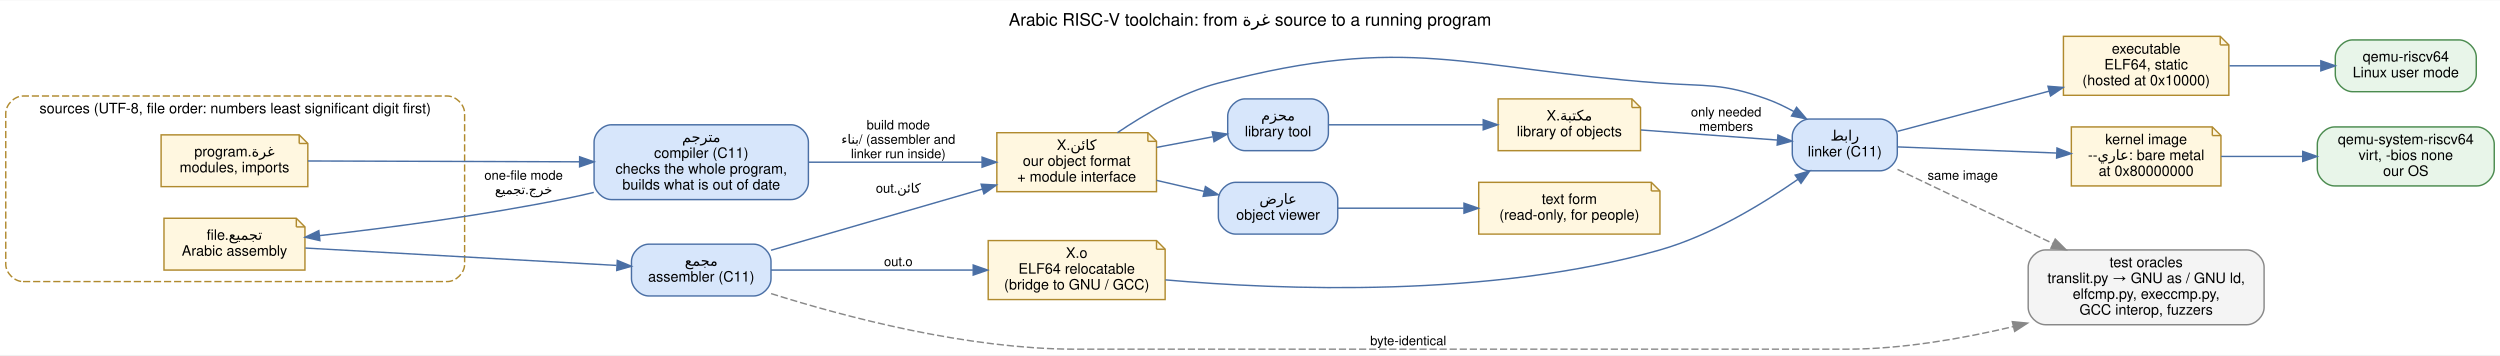
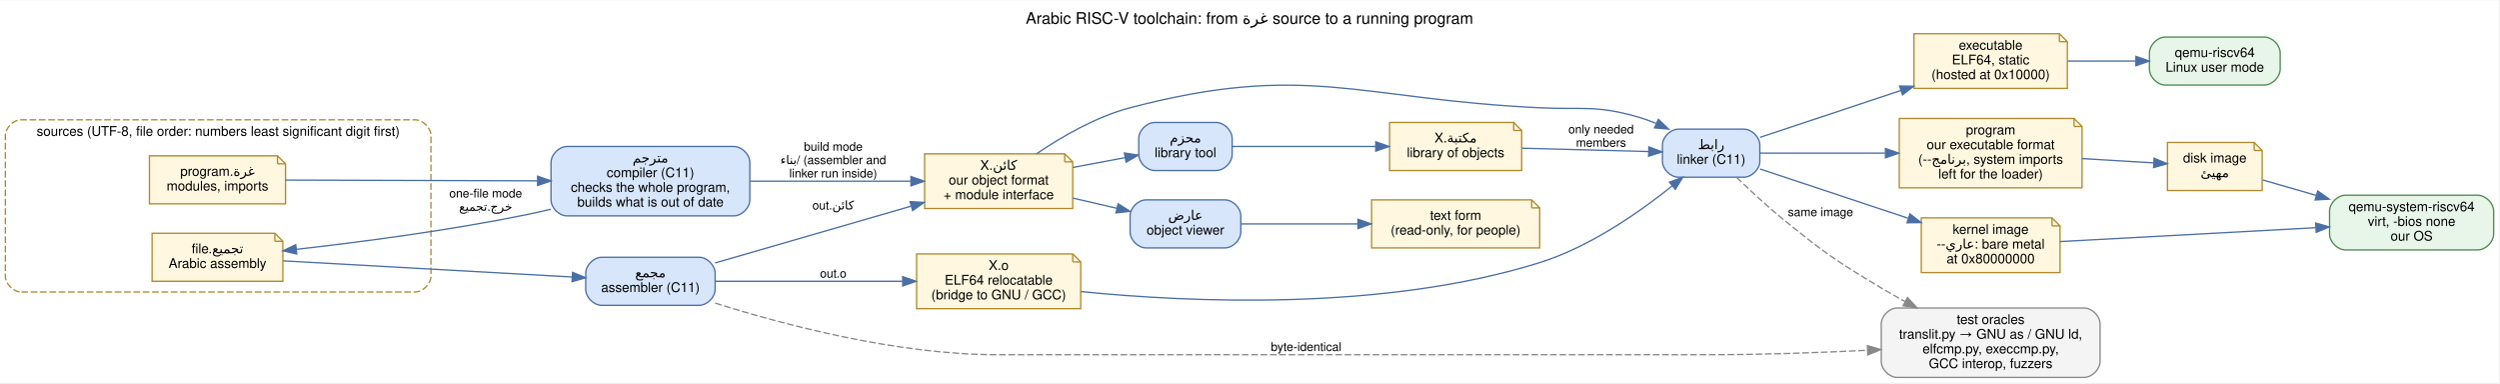
- <svg xmlns="http://www.w3.org/2000/svg" width="1738pt" height="247pt" viewBox="0.00 0.00 1738.00 246.50">
-   <g id="graph0" class="graph" transform="scale(1 1) rotate(0) translate(4 242.5)">
-     <polygon fill="white" stroke="transparent" points="-4,4 -4,-242.5 1734,-242.5 1734,4 -4,4" />
-     <text text-anchor="middle" x="865" y="-224.9" font-family="Helvetica,sans-Serif" font-size="12.00">‎Arabic RISC-V toolchain: from غرة source to a running program</text>
+ <svg xmlns="http://www.w3.org/2000/svg" width="1873pt" height="287pt" viewBox="0.00 0.00 1873.00 286.50">
+   <g id="graph0" class="graph" transform="scale(1 1) rotate(0) translate(4 282.5)">
+     <polygon fill="white" stroke="transparent" points="-4,4 -4,-282.5 1869,-282.5 1869,4 -4,4" />
+     <text text-anchor="middle" x="932.5" y="-264.9" font-family="Helvetica,sans-Serif" font-size="12.00">‎Arabic RISC-V toolchain: from غرة source to a running program</text>
    <g id="clust1" class="cluster">
-       <path fill="none" stroke="#b08a2e" stroke-dasharray="5,2" d="M12,-47C12,-47 307,-47 307,-47 313,-47 319,-53 319,-59 319,-59 319,-164 319,-164 319,-170 313,-176 307,-176 307,-176 12,-176 12,-176 6,-176 0,-170 0,-164 0,-164 0,-59 0,-59 0,-53 6,-47 12,-47" />
-       <text text-anchor="middle" x="159.5" y="-164" font-family="Helvetica,sans-Serif" font-size="10.00">‎sources (UTF-8, file order: numbers least significant digit first)</text>
+       <path fill="none" stroke="#b08a2e" stroke-dasharray="5,2" d="M12,-64C12,-64 307,-64 307,-64 313,-64 319,-70 319,-76 319,-76 319,-181 319,-181 319,-187 313,-193 307,-193 307,-193 12,-193 12,-193 6,-193 0,-187 0,-181 0,-181 0,-76 0,-76 0,-70 6,-64 12,-64" />
+       <text text-anchor="middle" x="159.5" y="-181" font-family="Helvetica,sans-Serif" font-size="10.00">‎sources (UTF-8, file order: numbers least significant digit first)</text>
    </g>
    <g id="node1" class="node">
-       <polygon fill="#fff7e0" stroke="#b08a2e" points="204,-149 108,-149 108,-113 210,-113 210,-143 204,-149" />
-       <polyline fill="none" stroke="#b08a2e" points="204,-149 204,-143 " />
-       <polyline fill="none" stroke="#b08a2e" points="210,-143 204,-143 " />
-       <text text-anchor="middle" x="159" y="-134" font-family="Helvetica,sans-Serif" font-size="10.00">‎program.غرة</text>
-       <text text-anchor="middle" x="159" y="-123" font-family="Helvetica,sans-Serif" font-size="10.00">‎modules, imports</text>
+       <polygon fill="#fff7e0" stroke="#b08a2e" points="204,-166 108,-166 108,-130 210,-130 210,-160 204,-166" />
+       <polyline fill="none" stroke="#b08a2e" points="204,-166 204,-160 " />
+       <polyline fill="none" stroke="#b08a2e" points="210,-160 204,-160 " />
+       <text text-anchor="middle" x="159" y="-151" font-family="Helvetica,sans-Serif" font-size="10.00">‎program.غرة</text>
+       <text text-anchor="middle" x="159" y="-140" font-family="Helvetica,sans-Serif" font-size="10.00">‎modules, imports</text>
    </g>
    <g id="node3" class="node">
-       <path fill="#d7e6fb" stroke="#4a6fa5" d="M546,-156C546,-156 421,-156 421,-156 415,-156 409,-150 409,-144 409,-144 409,-116 409,-116 409,-110 415,-104 421,-104 421,-104 546,-104 546,-104 552,-104 558,-110 558,-116 558,-116 558,-144 558,-144 558,-150 552,-156 546,-156" />
-       <text text-anchor="middle" x="483.5" y="-144" font-family="Helvetica,sans-Serif" font-size="10.00">‎مترجم</text>
-       <text text-anchor="middle" x="483.5" y="-133" font-family="Helvetica,sans-Serif" font-size="10.00">‎compiler (C11)</text>
-       <text text-anchor="middle" x="483.5" y="-122" font-family="Helvetica,sans-Serif" font-size="10.00">‎checks the whole program,</text>
-       <text text-anchor="middle" x="483.5" y="-111" font-family="Helvetica,sans-Serif" font-size="10.00">‎builds what is out of date</text>
+       <path fill="#d7e6fb" stroke="#4a6fa5" d="M546,-173C546,-173 421,-173 421,-173 415,-173 409,-167 409,-161 409,-161 409,-133 409,-133 409,-127 415,-121 421,-121 421,-121 546,-121 546,-121 552,-121 558,-127 558,-133 558,-133 558,-161 558,-161 558,-167 552,-173 546,-173" />
+       <text text-anchor="middle" x="483.5" y="-161" font-family="Helvetica,sans-Serif" font-size="10.00">‎مترجم</text>
+       <text text-anchor="middle" x="483.5" y="-150" font-family="Helvetica,sans-Serif" font-size="10.00">‎compiler (C11)</text>
+       <text text-anchor="middle" x="483.5" y="-139" font-family="Helvetica,sans-Serif" font-size="10.00">‎checks the whole program,</text>
+       <text text-anchor="middle" x="483.5" y="-128" font-family="Helvetica,sans-Serif" font-size="10.00">‎builds what is out of date</text>
    </g>
    <g id="edge1" class="edge">
-       <path fill="none" stroke="#4a6fa5" d="M210.04,-130.84C260.38,-130.69 338.92,-130.45 398.76,-130.26" />
-       <polygon fill="#4a6fa5" stroke="#4a6fa5" points="398.96,-133.76 408.95,-130.23 398.94,-126.76 398.96,-133.76" />
+       <path fill="none" stroke="#4a6fa5" d="M210.04,-147.84C260.38,-147.69 338.92,-147.45 398.76,-147.26" />
+       <polygon fill="#4a6fa5" stroke="#4a6fa5" points="398.96,-150.76 408.95,-147.23 398.94,-143.76 398.96,-150.76" />
    </g>
    <g id="node2" class="node">
-       <polygon fill="#fff7e0" stroke="#b08a2e" points="202,-91 110,-91 110,-55 208,-55 208,-85 202,-91" />
-       <polyline fill="none" stroke="#b08a2e" points="202,-91 202,-85 " />
-       <polyline fill="none" stroke="#b08a2e" points="208,-85 202,-85 " />
-       <text text-anchor="middle" x="159" y="-76" font-family="Helvetica,sans-Serif" font-size="10.00">‎file.تجميع</text>
-       <text text-anchor="middle" x="159" y="-65" font-family="Helvetica,sans-Serif" font-size="10.00">‎Arabic assembly</text>
+       <polygon fill="#fff7e0" stroke="#b08a2e" points="202,-108 110,-108 110,-72 208,-72 208,-102 202,-108" />
+       <polyline fill="none" stroke="#b08a2e" points="202,-108 202,-102 " />
+       <polyline fill="none" stroke="#b08a2e" points="208,-102 202,-102 " />
+       <text text-anchor="middle" x="159" y="-93" font-family="Helvetica,sans-Serif" font-size="10.00">‎file.تجميع</text>
+       <text text-anchor="middle" x="159" y="-82" font-family="Helvetica,sans-Serif" font-size="10.00">‎Arabic assembly</text>
    </g>
    <g id="node4" class="node">
-       <path fill="#d7e6fb" stroke="#4a6fa5" d="M520,-73C520,-73 447,-73 447,-73 441,-73 435,-67 435,-61 435,-61 435,-49 435,-49 435,-43 441,-37 447,-37 447,-37 520,-37 520,-37 526,-37 532,-43 532,-49 532,-49 532,-61 532,-61 532,-67 526,-73 520,-73" />
-       <text text-anchor="middle" x="483.5" y="-58" font-family="Helvetica,sans-Serif" font-size="10.00">‎مجمع</text>
-       <text text-anchor="middle" x="483.5" y="-47" font-family="Helvetica,sans-Serif" font-size="10.00">‎assembler (C11)</text>
+       <path fill="#d7e6fb" stroke="#4a6fa5" d="M520,-90C520,-90 447,-90 447,-90 441,-90 435,-84 435,-78 435,-78 435,-66 435,-66 435,-60 441,-54 447,-54 447,-54 520,-54 520,-54 526,-54 532,-60 532,-66 532,-66 532,-78 532,-78 532,-84 526,-90 520,-90" />
+       <text text-anchor="middle" x="483.5" y="-75" font-family="Helvetica,sans-Serif" font-size="10.00">‎مجمع</text>
+       <text text-anchor="middle" x="483.5" y="-64" font-family="Helvetica,sans-Serif" font-size="10.00">‎assembler (C11)</text>
    </g>
    <g id="edge4" class="edge">
-       <path fill="none" stroke="#4a6fa5" d="M208.28,-70.31C266.09,-67.08 362.82,-61.68 424.59,-58.23" />
-       <polygon fill="#4a6fa5" stroke="#4a6fa5" points="425.15,-61.71 434.94,-57.65 424.76,-54.72 425.15,-61.71" />
+       <path fill="none" stroke="#4a6fa5" d="M208.28,-87.31C266.09,-84.08 362.82,-78.68 424.59,-75.23" />
+       <polygon fill="#4a6fa5" stroke="#4a6fa5" points="425.15,-78.71 434.94,-74.65 424.76,-71.72 425.15,-78.71" />
    </g>
    <g id="edge2" class="edge">
-       <path fill="none" stroke="#4a6fa5" d="M408.79,-108.98C402.79,-107.54 396.81,-106.19 391,-105 332.62,-93.03 265,-84.25 218.07,-78.94" />
-       <polygon fill="#4a6fa5" stroke="#4a6fa5" points="218.41,-75.46 208.09,-77.83 217.64,-82.42 218.41,-75.46" />
-       <text text-anchor="middle" x="360" y="-117.8" font-family="Helvetica,sans-Serif" font-size="9.00">‎one-file mode</text>
-       <text text-anchor="middle" x="360" y="-107.8" font-family="Helvetica,sans-Serif" font-size="9.00">‎خرج.تجميع</text>
+       <path fill="none" stroke="#4a6fa5" d="M408.79,-125.98C402.79,-124.54 396.81,-123.19 391,-122 332.62,-110.03 265,-101.25 218.07,-95.94" />
+       <polygon fill="#4a6fa5" stroke="#4a6fa5" points="218.41,-92.46 208.09,-94.83 217.64,-99.42 218.41,-92.46" />
+       <text text-anchor="middle" x="360" y="-134.8" font-family="Helvetica,sans-Serif" font-size="9.00">‎one-file mode</text>
+       <text text-anchor="middle" x="360" y="-124.8" font-family="Helvetica,sans-Serif" font-size="9.00">‎خرج.تجميع</text>
    </g>
    <g id="node8" class="node">
-       <polygon fill="#fff7e0" stroke="#b08a2e" points="794,-150.5 689,-150.5 689,-109.5 800,-109.5 800,-144.5 794,-150.5" />
-       <polyline fill="none" stroke="#b08a2e" points="794,-150.5 794,-144.5 " />
-       <polyline fill="none" stroke="#b08a2e" points="800,-144.5 794,-144.5 " />
-       <text text-anchor="middle" x="744.5" y="-138.5" font-family="Helvetica,sans-Serif" font-size="10.00">‎X.كائن</text>
-       <text text-anchor="middle" x="744.5" y="-127.5" font-family="Helvetica,sans-Serif" font-size="10.00">‎our object format</text>
-       <text text-anchor="middle" x="744.5" y="-116.5" font-family="Helvetica,sans-Serif" font-size="10.00">‎+ module interface</text>
+       <polygon fill="#fff7e0" stroke="#b08a2e" points="794,-167.5 689,-167.5 689,-126.5 800,-126.5 800,-161.5 794,-167.5" />
+       <polyline fill="none" stroke="#b08a2e" points="794,-167.5 794,-161.5 " />
+       <polyline fill="none" stroke="#b08a2e" points="800,-161.5 794,-161.5 " />
+       <text text-anchor="middle" x="744.5" y="-155.5" font-family="Helvetica,sans-Serif" font-size="10.00">‎X.كائن</text>
+       <text text-anchor="middle" x="744.5" y="-144.5" font-family="Helvetica,sans-Serif" font-size="10.00">‎our object format</text>
+       <text text-anchor="middle" x="744.5" y="-133.5" font-family="Helvetica,sans-Serif" font-size="10.00">‎+ module interface</text>
    </g>
    <g id="edge3" class="edge">
-       <path fill="none" stroke="#4a6fa5" d="M558.03,-130C596.03,-130 642,-130 678.66,-130" />
-       <polygon fill="#4a6fa5" stroke="#4a6fa5" points="678.74,-133.5 688.74,-130 678.74,-126.5 678.74,-133.5" />
-       <text text-anchor="middle" x="620.5" y="-152.8" font-family="Helvetica,sans-Serif" font-size="9.00">‎build mode</text>
-       <text text-anchor="middle" x="620.5" y="-142.8" font-family="Helvetica,sans-Serif" font-size="9.00">‎بناء/ (assembler and</text>
-       <text text-anchor="middle" x="620.5" y="-132.8" font-family="Helvetica,sans-Serif" font-size="9.00">‎linker run inside)</text>
+       <path fill="none" stroke="#4a6fa5" d="M558.03,-147C596.03,-147 642,-147 678.66,-147" />
+       <polygon fill="#4a6fa5" stroke="#4a6fa5" points="678.74,-150.5 688.74,-147 678.74,-143.5 678.74,-150.5" />
+       <text text-anchor="middle" x="620.5" y="-169.8" font-family="Helvetica,sans-Serif" font-size="9.00">‎build mode</text>
+       <text text-anchor="middle" x="620.5" y="-159.8" font-family="Helvetica,sans-Serif" font-size="9.00">‎بناء/ (assembler and</text>
+       <text text-anchor="middle" x="620.5" y="-149.8" font-family="Helvetica,sans-Serif" font-size="9.00">‎linker run inside)</text>
    </g>
    <g id="edge5" class="edge">
-       <path fill="none" stroke="#4a6fa5" d="M532,-68.76C573.23,-80.69 633.29,-98.08 678.88,-111.29" />
-       <polygon fill="#4a6fa5" stroke="#4a6fa5" points="678.09,-114.7 688.67,-114.12 680.03,-107.98 678.09,-114.7" />
-       <text text-anchor="middle" x="620.5" y="-108.8" font-family="Helvetica,sans-Serif" font-size="9.00">‎out.كائن</text>
+       <path fill="none" stroke="#4a6fa5" d="M532,-85.76C573.23,-97.69 633.29,-115.08 678.88,-128.29" />
+       <polygon fill="#4a6fa5" stroke="#4a6fa5" points="678.09,-131.7 688.67,-131.12 680.03,-124.98 678.09,-131.7" />
+       <text text-anchor="middle" x="620.5" y="-125.8" font-family="Helvetica,sans-Serif" font-size="9.00">‎out.كائن</text>
    </g>
    <g id="node9" class="node">
-       <polygon fill="#fff7e0" stroke="#b08a2e" points="800,-75.5 683,-75.5 683,-34.5 806,-34.5 806,-69.5 800,-75.5" />
-       <polyline fill="none" stroke="#b08a2e" points="800,-75.5 800,-69.5 " />
-       <polyline fill="none" stroke="#b08a2e" points="806,-69.5 800,-69.5 " />
-       <text text-anchor="middle" x="744.5" y="-63.5" font-family="Helvetica,sans-Serif" font-size="10.00">‎X.o</text>
-       <text text-anchor="middle" x="744.5" y="-52.5" font-family="Helvetica,sans-Serif" font-size="10.00">‎ELF64 relocatable</text>
-       <text text-anchor="middle" x="744.5" y="-41.5" font-family="Helvetica,sans-Serif" font-size="10.00">‎(bridge to GNU / GCC)</text>
+       <polygon fill="#fff7e0" stroke="#b08a2e" points="800,-92.5 683,-92.5 683,-51.5 806,-51.5 806,-86.5 800,-92.5" />
+       <polyline fill="none" stroke="#b08a2e" points="800,-92.5 800,-86.5 " />
+       <polyline fill="none" stroke="#b08a2e" points="806,-86.5 800,-86.5 " />
+       <text text-anchor="middle" x="744.5" y="-80.5" font-family="Helvetica,sans-Serif" font-size="10.00">‎X.o</text>
+       <text text-anchor="middle" x="744.5" y="-69.5" font-family="Helvetica,sans-Serif" font-size="10.00">‎ELF64 relocatable</text>
+       <text text-anchor="middle" x="744.5" y="-58.5" font-family="Helvetica,sans-Serif" font-size="10.00">‎(bridge to GNU / GCC)</text>
    </g>
    <g id="edge6" class="edge">
-       <path fill="none" stroke="#4a6fa5" d="M532,-55C571.29,-55 627.69,-55 672.37,-55" />
-       <polygon fill="#4a6fa5" stroke="#4a6fa5" points="672.58,-58.5 682.58,-55 672.58,-51.5 672.58,-58.5" />
-       <text text-anchor="middle" x="620.5" y="-57.8" font-family="Helvetica,sans-Serif" font-size="9.00">‎out.o</text>
+       <path fill="none" stroke="#4a6fa5" d="M532,-72C571.29,-72 627.69,-72 672.37,-72" />
+       <polygon fill="#4a6fa5" stroke="#4a6fa5" points="672.58,-75.5 682.58,-72 672.58,-68.5 672.58,-75.5" />
+       <text text-anchor="middle" x="620.5" y="-74.8" font-family="Helvetica,sans-Serif" font-size="9.00">‎out.o</text>
+     </g>
+     <g id="node18" class="node">
+       <path fill="#f4f4f4" stroke="#888888" d="M1558,-52C1558,-52 1418,-52 1418,-52 1412,-52 1406,-46 1406,-40 1406,-40 1406,-12 1406,-12 1406,-6 1412,0 1418,0 1418,0 1558,0 1558,0 1564,0 1570,-6 1570,-12 1570,-12 1570,-40 1570,-40 1570,-46 1564,-52 1558,-52" />
+       <text text-anchor="middle" x="1488" y="-40" font-family="Helvetica,sans-Serif" font-size="10.00">‎test oracles</text>
+       <text text-anchor="middle" x="1488" y="-29" font-family="Helvetica,sans-Serif" font-size="10.00">‎translit.py → GNU as / GNU ld,</text>
+       <text text-anchor="middle" x="1488" y="-18" font-family="Helvetica,sans-Serif" font-size="10.00">‎elfcmp.py, execcmp.py,</text>
+       <text text-anchor="middle" x="1488" y="-7" font-family="Helvetica,sans-Serif" font-size="10.00">‎GCC interop, fuzzers</text>
+     </g>
+     <g id="edge21" class="edge">
+       <path fill="none" stroke="#888888" stroke-dasharray="5,2" d="M532.07,-55.65C583.54,-39.43 668.34,-17 743.5,-17 743.5,-17 743.5,-17 1279.5,-17 1317.57,-17 1359.53,-18.53 1395.7,-20.33" />
+       <polygon fill="#888888" stroke="#888888" points="1395.57,-23.83 1405.73,-20.84 1395.93,-16.84 1395.57,-23.83" />
+       <text text-anchor="middle" x="975" y="-19.8" font-family="Helvetica,sans-Serif" font-size="9.00">‎byte-identical</text>
+     </g>
+     <g id="node5" class="node">
+       <path fill="#d7e6fb" stroke="#4a6fa5" d="M1303,-186C1303,-186 1254,-186 1254,-186 1248,-186 1242,-180 1242,-174 1242,-174 1242,-162 1242,-162 1242,-156 1248,-150 1254,-150 1254,-150 1303,-150 1303,-150 1309,-150 1315,-156 1315,-162 1315,-162 1315,-174 1315,-174 1315,-180 1309,-186 1303,-186" />
+       <text text-anchor="middle" x="1278.5" y="-171" font-family="Helvetica,sans-Serif" font-size="10.00">‎رابط</text>
+       <text text-anchor="middle" x="1278.5" y="-160" font-family="Helvetica,sans-Serif" font-size="10.00">‎linker (C11)</text>
+     </g>
+     <g id="node11" class="node">
+       <polygon fill="#fff7e0" stroke="#b08a2e" points="1539.5,-257.5 1430.5,-257.5 1430.5,-216.5 1545.5,-216.5 1545.5,-251.5 1539.5,-257.5" />
+       <polyline fill="none" stroke="#b08a2e" points="1539.5,-257.5 1539.5,-251.5 " />
+       <polyline fill="none" stroke="#b08a2e" points="1545.5,-251.5 1539.5,-251.5 " />
+       <text text-anchor="middle" x="1488" y="-245.5" font-family="Helvetica,sans-Serif" font-size="10.00">‎executable</text>
+       <text text-anchor="middle" x="1488" y="-234.5" font-family="Helvetica,sans-Serif" font-size="10.00">‎ELF64, static</text>
+       <text text-anchor="middle" x="1488" y="-223.5" font-family="Helvetica,sans-Serif" font-size="10.00">‎(hosted at 0x10000)</text>
+     </g>
+     <g id="edge14" class="edge">
+       <path fill="none" stroke="#4a6fa5" d="M1315.17,-179.86C1344.09,-189.48 1385.63,-203.29 1420.63,-214.93" />
+       <polygon fill="#4a6fa5" stroke="#4a6fa5" points="1419.72,-218.31 1430.31,-218.15 1421.92,-211.67 1419.72,-218.31" />
+     </g>
+     <g id="node12" class="node">
+       <polygon fill="#fff7e0" stroke="#b08a2e" points="1550.5,-194 1419.5,-194 1419.5,-142 1556.5,-142 1556.5,-188 1550.5,-194" />
+       <polyline fill="none" stroke="#b08a2e" points="1550.5,-194 1550.5,-188 " />
+       <polyline fill="none" stroke="#b08a2e" points="1556.5,-188 1550.5,-188 " />
+       <text text-anchor="middle" x="1488" y="-182" font-family="Helvetica,sans-Serif" font-size="10.00">‎program</text>
+       <text text-anchor="middle" x="1488" y="-171" font-family="Helvetica,sans-Serif" font-size="10.00">‎our executable format</text>
+       <text text-anchor="middle" x="1488" y="-160" font-family="Helvetica,sans-Serif" font-size="10.00">‎(--برنامج, system imports</text>
+       <text text-anchor="middle" x="1488" y="-149" font-family="Helvetica,sans-Serif" font-size="10.00">‎left for the loader)</text>
+     </g>
+     <g id="edge18" class="edge">
+       <path fill="none" stroke="#4a6fa5" d="M1315.17,-168C1340.89,-168 1376.61,-168 1408.82,-168" />
+       <polygon fill="#4a6fa5" stroke="#4a6fa5" points="1409.14,-171.5 1419.14,-168 1409.14,-164.5 1409.14,-171.5" />
+     </g>
+     <g id="node14" class="node">
+       <polygon fill="#fff7e0" stroke="#b08a2e" points="1534,-119.5 1436,-119.5 1436,-78.5 1540,-78.5 1540,-113.5 1534,-119.5" />
+       <polyline fill="none" stroke="#b08a2e" points="1534,-119.5 1534,-113.5 " />
+       <polyline fill="none" stroke="#b08a2e" points="1540,-113.5 1534,-113.5 " />
+       <text text-anchor="middle" x="1488" y="-107.5" font-family="Helvetica,sans-Serif" font-size="10.00">‎kernel image</text>
+       <text text-anchor="middle" x="1488" y="-96.5" font-family="Helvetica,sans-Serif" font-size="10.00">‎--عاري: bare metal</text>
+       <text text-anchor="middle" x="1488" y="-85.5" font-family="Helvetica,sans-Serif" font-size="10.00">‎at 0x80000000</text>
+     </g>
+     <g id="edge16" class="edge">
+       <path fill="none" stroke="#4a6fa5" d="M1315.17,-156.14C1345.57,-146.03 1389.93,-131.28 1425.96,-119.3" />
+       <polygon fill="#4a6fa5" stroke="#4a6fa5" points="1427.5,-122.48 1435.88,-116 1425.29,-115.83 1427.5,-122.48" />
+     </g>
+     <g id="edge22" class="edge">
+       <path fill="none" stroke="#888888" stroke-dasharray="5,2" d="M1297.73,-149.74C1307.81,-139.96 1320.75,-127.92 1333,-118 1363.76,-93.09 1372.04,-87.32 1406,-67 1411.72,-63.57 1417.77,-60.16 1423.88,-56.85" />
+       <polygon fill="#888888" stroke="#888888" points="1425.65,-59.87 1432.83,-52.08 1422.36,-53.69 1425.65,-59.87" />
+       <text text-anchor="middle" x="1360.5" y="-120.8" font-family="Helvetica,sans-Serif" font-size="9.00">‎same image</text>
+     </g>
+     <g id="node6" class="node">
+       <path fill="#d7e6fb" stroke="#4a6fa5" d="M907.5,-191C907.5,-191 861.5,-191 861.5,-191 855.5,-191 849.5,-185 849.5,-179 849.5,-179 849.5,-167 849.5,-167 849.5,-161 855.5,-155 861.5,-155 861.5,-155 907.5,-155 907.5,-155 913.5,-155 919.5,-161 919.5,-167 919.5,-167 919.5,-179 919.5,-179 919.5,-185 913.5,-191 907.5,-191" />
+       <text text-anchor="middle" x="884.5" y="-176" font-family="Helvetica,sans-Serif" font-size="10.00">‎محزم</text>
+       <text text-anchor="middle" x="884.5" y="-165" font-family="Helvetica,sans-Serif" font-size="10.00">‎library tool</text>
+     </g>
+     <g id="node10" class="node">
+       <polygon fill="#fff7e0" stroke="#b08a2e" points="1130.5,-191 1037.5,-191 1037.5,-155 1136.5,-155 1136.5,-185 1130.5,-191" />
+       <polyline fill="none" stroke="#b08a2e" points="1130.5,-191 1130.5,-185 " />
+       <polyline fill="none" stroke="#b08a2e" points="1136.5,-185 1130.5,-185 " />
+       <text text-anchor="middle" x="1087" y="-176" font-family="Helvetica,sans-Serif" font-size="10.00">‎X.مكتبة</text>
+       <text text-anchor="middle" x="1087" y="-165" font-family="Helvetica,sans-Serif" font-size="10.00">‎library of objects</text>
+     </g>
+     <g id="edge8" class="edge">
+       <path fill="none" stroke="#4a6fa5" d="M919.51,-173C948.9,-173 992.03,-173 1027.03,-173" />
+       <polygon fill="#4a6fa5" stroke="#4a6fa5" points="1027.14,-176.5 1037.14,-173 1027.14,-169.5 1027.14,-176.5" />
+     </g>
+     <g id="node7" class="node">
+       <path fill="#d7e6fb" stroke="#4a6fa5" d="M914,-133C914,-133 855,-133 855,-133 849,-133 843,-127 843,-121 843,-121 843,-109 843,-109 843,-103 849,-97 855,-97 855,-97 914,-97 914,-97 920,-97 926,-103 926,-109 926,-109 926,-121 926,-121 926,-127 920,-133 914,-133" />
+       <text text-anchor="middle" x="884.5" y="-118" font-family="Helvetica,sans-Serif" font-size="10.00">‎عارض</text>
+       <text text-anchor="middle" x="884.5" y="-107" font-family="Helvetica,sans-Serif" font-size="10.00">‎object viewer</text>
+     </g>
+     <g id="node15" class="node">
+       <polygon fill="#fff7e0" stroke="#b08a2e" points="1144,-133 1024,-133 1024,-97 1150,-97 1150,-127 1144,-133" />
+       <polyline fill="none" stroke="#b08a2e" points="1144,-133 1144,-127 " />
+       <polyline fill="none" stroke="#b08a2e" points="1150,-127 1144,-127 " />
+       <text text-anchor="middle" x="1087" y="-118" font-family="Helvetica,sans-Serif" font-size="10.00">‎text form</text>
+       <text text-anchor="middle" x="1087" y="-107" font-family="Helvetica,sans-Serif" font-size="10.00">‎(read-only, for people)</text>
+     </g>
+     <g id="edge10" class="edge">
+       <path fill="none" stroke="#4a6fa5" d="M926.07,-115C951.15,-115 984.06,-115 1013.51,-115" />
+       <polygon fill="#4a6fa5" stroke="#4a6fa5" points="1013.76,-118.5 1023.76,-115 1013.76,-111.5 1013.76,-118.5" />
+     </g>
+     <g id="edge11" class="edge">
+       <path fill="none" stroke="#4a6fa5" d="M772.83,-167.5C791.52,-180.18 817.44,-195.29 843,-202 974.97,-236.66 1013.71,-208.43 1150,-202 1183,-200.44 1192.26,-204.16 1224,-195 1228.39,-193.73 1232.85,-192.11 1237.23,-190.28" />
+       <polygon fill="#4a6fa5" stroke="#4a6fa5" points="1238.95,-193.34 1246.61,-186.02 1236.06,-186.97 1238.95,-193.34" />
+     </g>
+     <g id="edge7" class="edge">
+       <path fill="none" stroke="#4a6fa5" d="M800.04,-157.28C812.99,-159.72 826.65,-162.29 839.08,-164.63" />
+       <polygon fill="#4a6fa5" stroke="#4a6fa5" points="838.72,-168.13 849.2,-166.54 840.02,-161.25 838.72,-168.13" />
+     </g>
+     <g id="edge9" class="edge">
+       <path fill="none" stroke="#4a6fa5" d="M800.04,-134.35C810.89,-131.84 822.24,-129.21 832.94,-126.72" />
+       <polygon fill="#4a6fa5" stroke="#4a6fa5" points="834.02,-130.07 842.98,-124.4 832.44,-123.25 834.02,-130.07" />
+     </g>
+     <g id="edge12" class="edge">
+       <path fill="none" stroke="#4a6fa5" d="M806.11,-64.3C886.71,-56.23 1032.64,-49.3 1150,-86 1187.69,-97.78 1225,-123.92 1249.42,-143.54" />
+       <polygon fill="#4a6fa5" stroke="#4a6fa5" points="1247.24,-146.28 1257.19,-149.91 1251.68,-140.87 1247.24,-146.28" />
+     </g>
+     <g id="edge13" class="edge">
+       <path fill="none" stroke="#4a6fa5" d="M1136.8,-171.71C1166,-170.94 1202.89,-169.97 1231.57,-169.21" />
+       <polygon fill="#4a6fa5" stroke="#4a6fa5" points="1231.83,-172.71 1241.73,-168.94 1231.64,-165.71 1231.83,-172.71" />
+       <text text-anchor="middle" x="1196" y="-182.8" font-family="Helvetica,sans-Serif" font-size="9.00">‎only needed</text>
+       <text text-anchor="middle" x="1196" y="-172.8" font-family="Helvetica,sans-Serif" font-size="9.00">‎members</text>
    </g>
    <g id="node16" class="node">
-       <path fill="#f4f4f4" stroke="#888888" d="M1558,-69C1558,-69 1418,-69 1418,-69 1412,-69 1406,-63 1406,-57 1406,-57 1406,-29 1406,-29 1406,-23 1412,-17 1418,-17 1418,-17 1558,-17 1558,-17 1564,-17 1570,-23 1570,-29 1570,-29 1570,-57 1570,-57 1570,-63 1564,-69 1558,-69" />
-       <text text-anchor="middle" x="1488" y="-57" font-family="Helvetica,sans-Serif" font-size="10.00">‎test oracles</text>
-       <text text-anchor="middle" x="1488" y="-46" font-family="Helvetica,sans-Serif" font-size="10.00">‎translit.py → GNU as / GNU ld,</text>
-       <text text-anchor="middle" x="1488" y="-35" font-family="Helvetica,sans-Serif" font-size="10.00">‎elfcmp.py, execcmp.py,</text>
-       <text text-anchor="middle" x="1488" y="-24" font-family="Helvetica,sans-Serif" font-size="10.00">‎GCC interop, fuzzers</text>
-     </g>
-     <g id="edge18" class="edge">
-       <path fill="none" stroke="#888888" stroke-dasharray="5,2" d="M532.07,-38.65C583.54,-22.43 668.34,0 743.5,0 743.5,0 743.5,0 1279.5,0 1318,0 1359.71,-7.19 1395.56,-15.68" />
-       <polygon fill="#888888" stroke="#888888" points="1394.96,-19.14 1405.51,-18.11 1396.62,-12.34 1394.96,-19.14" />
-       <text text-anchor="middle" x="975" y="-2.8" font-family="Helvetica,sans-Serif" font-size="9.00">‎byte-identical</text>
-     </g>
-     <g id="node5" class="node">
-       <path fill="#d7e6fb" stroke="#4a6fa5" d="M1303,-160C1303,-160 1254,-160 1254,-160 1248,-160 1242,-154 1242,-148 1242,-148 1242,-136 1242,-136 1242,-130 1248,-124 1254,-124 1254,-124 1303,-124 1303,-124 1309,-124 1315,-130 1315,-136 1315,-136 1315,-148 1315,-148 1315,-154 1309,-160 1303,-160" />
-       <text text-anchor="middle" x="1278.5" y="-145" font-family="Helvetica,sans-Serif" font-size="10.00">‎رابط</text>
-       <text text-anchor="middle" x="1278.5" y="-134" font-family="Helvetica,sans-Serif" font-size="10.00">‎linker (C11)</text>
-     </g>
-     <g id="node11" class="node">
-       <polygon fill="#fff7e0" stroke="#b08a2e" points="1539.5,-217.5 1430.5,-217.5 1430.5,-176.5 1545.5,-176.5 1545.5,-211.5 1539.5,-217.5" />
-       <polyline fill="none" stroke="#b08a2e" points="1539.5,-217.5 1539.5,-211.5 " />
-       <polyline fill="none" stroke="#b08a2e" points="1545.5,-211.5 1539.5,-211.5 " />
-       <text text-anchor="middle" x="1488" y="-205.5" font-family="Helvetica,sans-Serif" font-size="10.00">‎executable</text>
-       <text text-anchor="middle" x="1488" y="-194.5" font-family="Helvetica,sans-Serif" font-size="10.00">‎ELF64, static</text>
-       <text text-anchor="middle" x="1488" y="-183.5" font-family="Helvetica,sans-Serif" font-size="10.00">‎(hosted at 0x10000)</text>
-     </g>
-     <g id="edge14" class="edge">
-       <path fill="none" stroke="#4a6fa5" d="M1315.17,-151.45C1344.09,-159.12 1385.63,-170.13 1420.63,-179.41" />
-       <polygon fill="#4a6fa5" stroke="#4a6fa5" points="1419.75,-182.79 1430.31,-181.97 1421.54,-176.03 1419.75,-182.79" />
-     </g>
-     <g id="node12" class="node">
-       <polygon fill="#fff7e0" stroke="#b08a2e" points="1534,-154.5 1436,-154.5 1436,-113.5 1540,-113.5 1540,-148.5 1534,-154.5" />
-       <polyline fill="none" stroke="#b08a2e" points="1534,-154.5 1534,-148.5 " />
-       <polyline fill="none" stroke="#b08a2e" points="1540,-148.5 1534,-148.5 " />
-       <text text-anchor="middle" x="1488" y="-142.5" font-family="Helvetica,sans-Serif" font-size="10.00">‎kernel image</text>
-       <text text-anchor="middle" x="1488" y="-131.5" font-family="Helvetica,sans-Serif" font-size="10.00">‎--عاري: bare metal</text>
-       <text text-anchor="middle" x="1488" y="-120.5" font-family="Helvetica,sans-Serif" font-size="10.00">‎at 0x80000000</text>
-     </g>
-     <g id="edge16" class="edge">
-       <path fill="none" stroke="#4a6fa5" d="M1315.17,-140.62C1345.44,-139.46 1389.55,-137.76 1425.5,-136.37" />
-       <polygon fill="#4a6fa5" stroke="#4a6fa5" points="1426.02,-139.85 1435.88,-135.97 1425.75,-132.86 1426.02,-139.85" />
+       <path fill="#e8f5e9" stroke="#4b8b4f" d="M1693,-255C1693,-255 1619,-255 1619,-255 1613,-255 1607,-249 1607,-243 1607,-243 1607,-231 1607,-231 1607,-225 1613,-219 1619,-219 1619,-219 1693,-219 1693,-219 1699,-219 1705,-225 1705,-231 1705,-231 1705,-243 1705,-243 1705,-249 1699,-255 1693,-255" />
+       <text text-anchor="middle" x="1656" y="-240" font-family="Helvetica,sans-Serif" font-size="10.00">‎qemu-riscv64</text>
+       <text text-anchor="middle" x="1656" y="-229" font-family="Helvetica,sans-Serif" font-size="10.00">‎Linux user mode</text>
+     </g>
+     <g id="edge15" class="edge">
+       <path fill="none" stroke="#4a6fa5" d="M1545.66,-237C1562.15,-237 1580.19,-237 1596.77,-237" />
+       <polygon fill="#4a6fa5" stroke="#4a6fa5" points="1596.88,-240.5 1606.88,-237 1596.88,-233.5 1596.88,-240.5" />
+     </g>
+     <g id="node13" class="node">
+       <polygon fill="#fff7e0" stroke="#b08a2e" points="1685.5,-176 1620.5,-176 1620.5,-140 1691.5,-140 1691.5,-170 1685.5,-176" />
+       <polyline fill="none" stroke="#b08a2e" points="1685.5,-176 1685.5,-170 " />
+       <polyline fill="none" stroke="#b08a2e" points="1691.5,-170 1685.5,-170 " />
+       <text text-anchor="middle" x="1656" y="-161" font-family="Helvetica,sans-Serif" font-size="10.00">‎disk image</text>
+       <text text-anchor="middle" x="1656" y="-150" font-family="Helvetica,sans-Serif" font-size="10.00">‎مهيئ</text>
    </g>
    <g id="edge19" class="edge">
-       <path fill="none" stroke="#888888" stroke-dasharray="5,2" d="M1315.17,-124.98C1344.74,-110.87 1387.52,-90.46 1423,-73.54" />
-       <polygon fill="#888888" stroke="#888888" points="1424.8,-76.55 1432.32,-69.09 1421.79,-70.24 1424.8,-76.55" />
-       <text text-anchor="middle" x="1360.5" y="-117.8" font-family="Helvetica,sans-Serif" font-size="9.00">‎same image</text>
-     </g>
-     <g id="node6" class="node">
-       <path fill="#d7e6fb" stroke="#4a6fa5" d="M907.5,-174C907.5,-174 861.5,-174 861.5,-174 855.5,-174 849.5,-168 849.5,-162 849.5,-162 849.5,-150 849.5,-150 849.5,-144 855.5,-138 861.5,-138 861.5,-138 907.5,-138 907.5,-138 913.5,-138 919.5,-144 919.5,-150 919.5,-150 919.5,-162 919.5,-162 919.5,-168 913.5,-174 907.5,-174" />
-       <text text-anchor="middle" x="884.5" y="-159" font-family="Helvetica,sans-Serif" font-size="10.00">‎محزم</text>
-       <text text-anchor="middle" x="884.5" y="-148" font-family="Helvetica,sans-Serif" font-size="10.00">‎library tool</text>
-     </g>
-     <g id="node10" class="node">
-       <polygon fill="#fff7e0" stroke="#b08a2e" points="1130.5,-174 1037.5,-174 1037.5,-138 1136.5,-138 1136.5,-168 1130.5,-174" />
-       <polyline fill="none" stroke="#b08a2e" points="1130.5,-174 1130.5,-168 " />
-       <polyline fill="none" stroke="#b08a2e" points="1136.5,-168 1130.5,-168 " />
-       <text text-anchor="middle" x="1087" y="-159" font-family="Helvetica,sans-Serif" font-size="10.00">‎X.مكتبة</text>
-       <text text-anchor="middle" x="1087" y="-148" font-family="Helvetica,sans-Serif" font-size="10.00">‎library of objects</text>
-     </g>
-     <g id="edge8" class="edge">
-       <path fill="none" stroke="#4a6fa5" d="M919.51,-156C948.9,-156 992.03,-156 1027.03,-156" />
-       <polygon fill="#4a6fa5" stroke="#4a6fa5" points="1027.14,-159.5 1037.14,-156 1027.14,-152.5 1027.14,-159.5" />
-     </g>
-     <g id="node7" class="node">
-       <path fill="#d7e6fb" stroke="#4a6fa5" d="M914,-116C914,-116 855,-116 855,-116 849,-116 843,-110 843,-104 843,-104 843,-92 843,-92 843,-86 849,-80 855,-80 855,-80 914,-80 914,-80 920,-80 926,-86 926,-92 926,-92 926,-104 926,-104 926,-110 920,-116 914,-116" />
-       <text text-anchor="middle" x="884.5" y="-101" font-family="Helvetica,sans-Serif" font-size="10.00">‎عارض</text>
-       <text text-anchor="middle" x="884.5" y="-90" font-family="Helvetica,sans-Serif" font-size="10.00">‎object viewer</text>
-     </g>
-     <g id="node13" class="node">
-       <polygon fill="#fff7e0" stroke="#b08a2e" points="1144,-116 1024,-116 1024,-80 1150,-80 1150,-110 1144,-116" />
-       <polyline fill="none" stroke="#b08a2e" points="1144,-116 1144,-110 " />
-       <polyline fill="none" stroke="#b08a2e" points="1150,-110 1144,-110 " />
-       <text text-anchor="middle" x="1087" y="-101" font-family="Helvetica,sans-Serif" font-size="10.00">‎text form</text>
-       <text text-anchor="middle" x="1087" y="-90" font-family="Helvetica,sans-Serif" font-size="10.00">‎(read-only, for people)</text>
-     </g>
-     <g id="edge10" class="edge">
-       <path fill="none" stroke="#4a6fa5" d="M926.07,-98C951.15,-98 984.06,-98 1013.51,-98" />
-       <polygon fill="#4a6fa5" stroke="#4a6fa5" points="1013.76,-101.5 1023.76,-98 1013.76,-94.5 1013.76,-101.5" />
-     </g>
-     <g id="edge11" class="edge">
-       <path fill="none" stroke="#4a6fa5" d="M772.83,-150.5C791.52,-163.18 817.44,-178.29 843,-185 974.97,-219.66 1013.93,-195.06 1150,-185 1183.16,-182.55 1192.69,-185.19 1224,-174 1230.44,-171.7 1236.95,-168.59 1243.12,-165.2" />
-       <polygon fill="#4a6fa5" stroke="#4a6fa5" points="1244.97,-168.17 1251.85,-160.11 1241.45,-162.12 1244.97,-168.17" />
-     </g>
-     <g id="edge7" class="edge">
-       <path fill="none" stroke="#4a6fa5" d="M800.04,-140.28C812.99,-142.72 826.65,-145.29 839.08,-147.63" />
-       <polygon fill="#4a6fa5" stroke="#4a6fa5" points="838.72,-151.13 849.2,-149.54 840.02,-144.25 838.72,-151.13" />
-     </g>
-     <g id="edge9" class="edge">
-       <path fill="none" stroke="#4a6fa5" d="M800.04,-117.35C810.89,-114.84 822.24,-112.21 832.94,-109.72" />
-       <polygon fill="#4a6fa5" stroke="#4a6fa5" points="834.02,-113.07 842.98,-107.4 832.44,-106.25 834.02,-113.07" />
-     </g>
-     <g id="edge12" class="edge">
-       <path fill="none" stroke="#4a6fa5" d="M806.18,-48.18C886.55,-41.14 1031.9,-35.39 1150,-69 1185.33,-79.06 1221.26,-100.9 1245.94,-118.09" />
-       <polygon fill="#4a6fa5" stroke="#4a6fa5" points="1244,-121 1254.17,-123.95 1248.05,-115.3 1244,-121" />
-     </g>
-     <g id="edge13" class="edge">
-       <path fill="none" stroke="#4a6fa5" d="M1136.8,-152.39C1166,-150.24 1202.89,-147.51 1231.57,-145.39" />
-       <polygon fill="#4a6fa5" stroke="#4a6fa5" points="1232.02,-148.87 1241.73,-144.64 1231.5,-141.89 1232.02,-148.87" />
-       <text text-anchor="middle" x="1196" y="-161.8" font-family="Helvetica,sans-Serif" font-size="9.00">‎only needed</text>
-       <text text-anchor="middle" x="1196" y="-151.8" font-family="Helvetica,sans-Serif" font-size="9.00">‎members</text>
-     </g>
-     <g id="node14" class="node">
-       <path fill="#e8f5e9" stroke="#4b8b4f" d="M1705.5,-215C1705.5,-215 1631.5,-215 1631.5,-215 1625.5,-215 1619.5,-209 1619.5,-203 1619.5,-203 1619.5,-191 1619.5,-191 1619.5,-185 1625.5,-179 1631.5,-179 1631.5,-179 1705.5,-179 1705.5,-179 1711.5,-179 1717.5,-185 1717.5,-191 1717.5,-191 1717.5,-203 1717.5,-203 1717.5,-209 1711.5,-215 1705.5,-215" />
-       <text text-anchor="middle" x="1668.5" y="-200" font-family="Helvetica,sans-Serif" font-size="10.00">‎qemu-riscv64</text>
-       <text text-anchor="middle" x="1668.5" y="-189" font-family="Helvetica,sans-Serif" font-size="10.00">‎Linux user mode</text>
-     </g>
-     <g id="edge15" class="edge">
-       <path fill="none" stroke="#4a6fa5" d="M1545.97,-197C1566.22,-197 1589.03,-197 1609.38,-197" />
-       <polygon fill="#4a6fa5" stroke="#4a6fa5" points="1609.45,-200.5 1619.45,-197 1609.45,-193.5 1609.45,-200.5" />
-     </g>
-     <g id="node15" class="node">
-       <path fill="#e8f5e9" stroke="#4b8b4f" d="M1718,-154.5C1718,-154.5 1619,-154.5 1619,-154.5 1613,-154.5 1607,-148.5 1607,-142.5 1607,-142.5 1607,-125.5 1607,-125.5 1607,-119.5 1613,-113.5 1619,-113.5 1619,-113.5 1718,-113.5 1718,-113.5 1724,-113.5 1730,-119.5 1730,-125.5 1730,-125.5 1730,-142.5 1730,-142.5 1730,-148.5 1724,-154.5 1718,-154.5" />
-       <text text-anchor="middle" x="1668.5" y="-142.5" font-family="Helvetica,sans-Serif" font-size="10.00">‎qemu-system-riscv64</text>
-       <text text-anchor="middle" x="1668.5" y="-131.5" font-family="Helvetica,sans-Serif" font-size="10.00">‎virt, -bios none</text>
-       <text text-anchor="middle" x="1668.5" y="-120.5" font-family="Helvetica,sans-Serif" font-size="10.00">‎our OS</text>
+       <path fill="none" stroke="#4a6fa5" d="M1556.52,-163.93C1574.48,-162.85 1593.45,-161.71 1609.9,-160.72" />
+       <polygon fill="#4a6fa5" stroke="#4a6fa5" points="1610.53,-164.19 1620.3,-160.09 1610.11,-157.2 1610.53,-164.19" />
+     </g>
+     <g id="node17" class="node">
+       <path fill="#e8f5e9" stroke="#4b8b4f" d="M1853,-136.5C1853,-136.5 1754,-136.5 1754,-136.5 1748,-136.5 1742,-130.5 1742,-124.5 1742,-124.5 1742,-107.5 1742,-107.5 1742,-101.5 1748,-95.5 1754,-95.5 1754,-95.5 1853,-95.5 1853,-95.5 1859,-95.5 1865,-101.5 1865,-107.5 1865,-107.5 1865,-124.5 1865,-124.5 1865,-130.5 1859,-136.5 1853,-136.5" />
+       <text text-anchor="middle" x="1803.5" y="-124.5" font-family="Helvetica,sans-Serif" font-size="10.00">‎qemu-system-riscv64</text>
+       <text text-anchor="middle" x="1803.5" y="-113.5" font-family="Helvetica,sans-Serif" font-size="10.00">‎virt, -bios none</text>
+       <text text-anchor="middle" x="1803.5" y="-102.5" font-family="Helvetica,sans-Serif" font-size="10.00">‎our OS</text>
+     </g>
+     <g id="edge20" class="edge">
+       <path fill="none" stroke="#4a6fa5" d="M1691.85,-147.94C1704.01,-144.43 1718.13,-140.35 1732.13,-136.31" />
+       <polygon fill="#4a6fa5" stroke="#4a6fa5" points="1733.14,-139.66 1741.78,-133.53 1731.2,-132.94 1733.14,-139.66" />
    </g>
    <g id="edge17" class="edge">
-       <path fill="none" stroke="#4a6fa5" d="M1540.15,-134C1557.79,-134 1577.88,-134 1596.8,-134" />
-       <polygon fill="#4a6fa5" stroke="#4a6fa5" points="1596.86,-137.5 1606.86,-134 1596.86,-130.5 1596.86,-137.5" />
+       <path fill="none" stroke="#4a6fa5" d="M1540.07,-101.77C1592.12,-104.59 1673.26,-108.99 1731.54,-112.15" />
+       <polygon fill="#4a6fa5" stroke="#4a6fa5" points="1731.61,-115.66 1741.78,-112.71 1731.99,-108.67 1731.61,-115.66" />
    </g>
  </g>
</svg>
